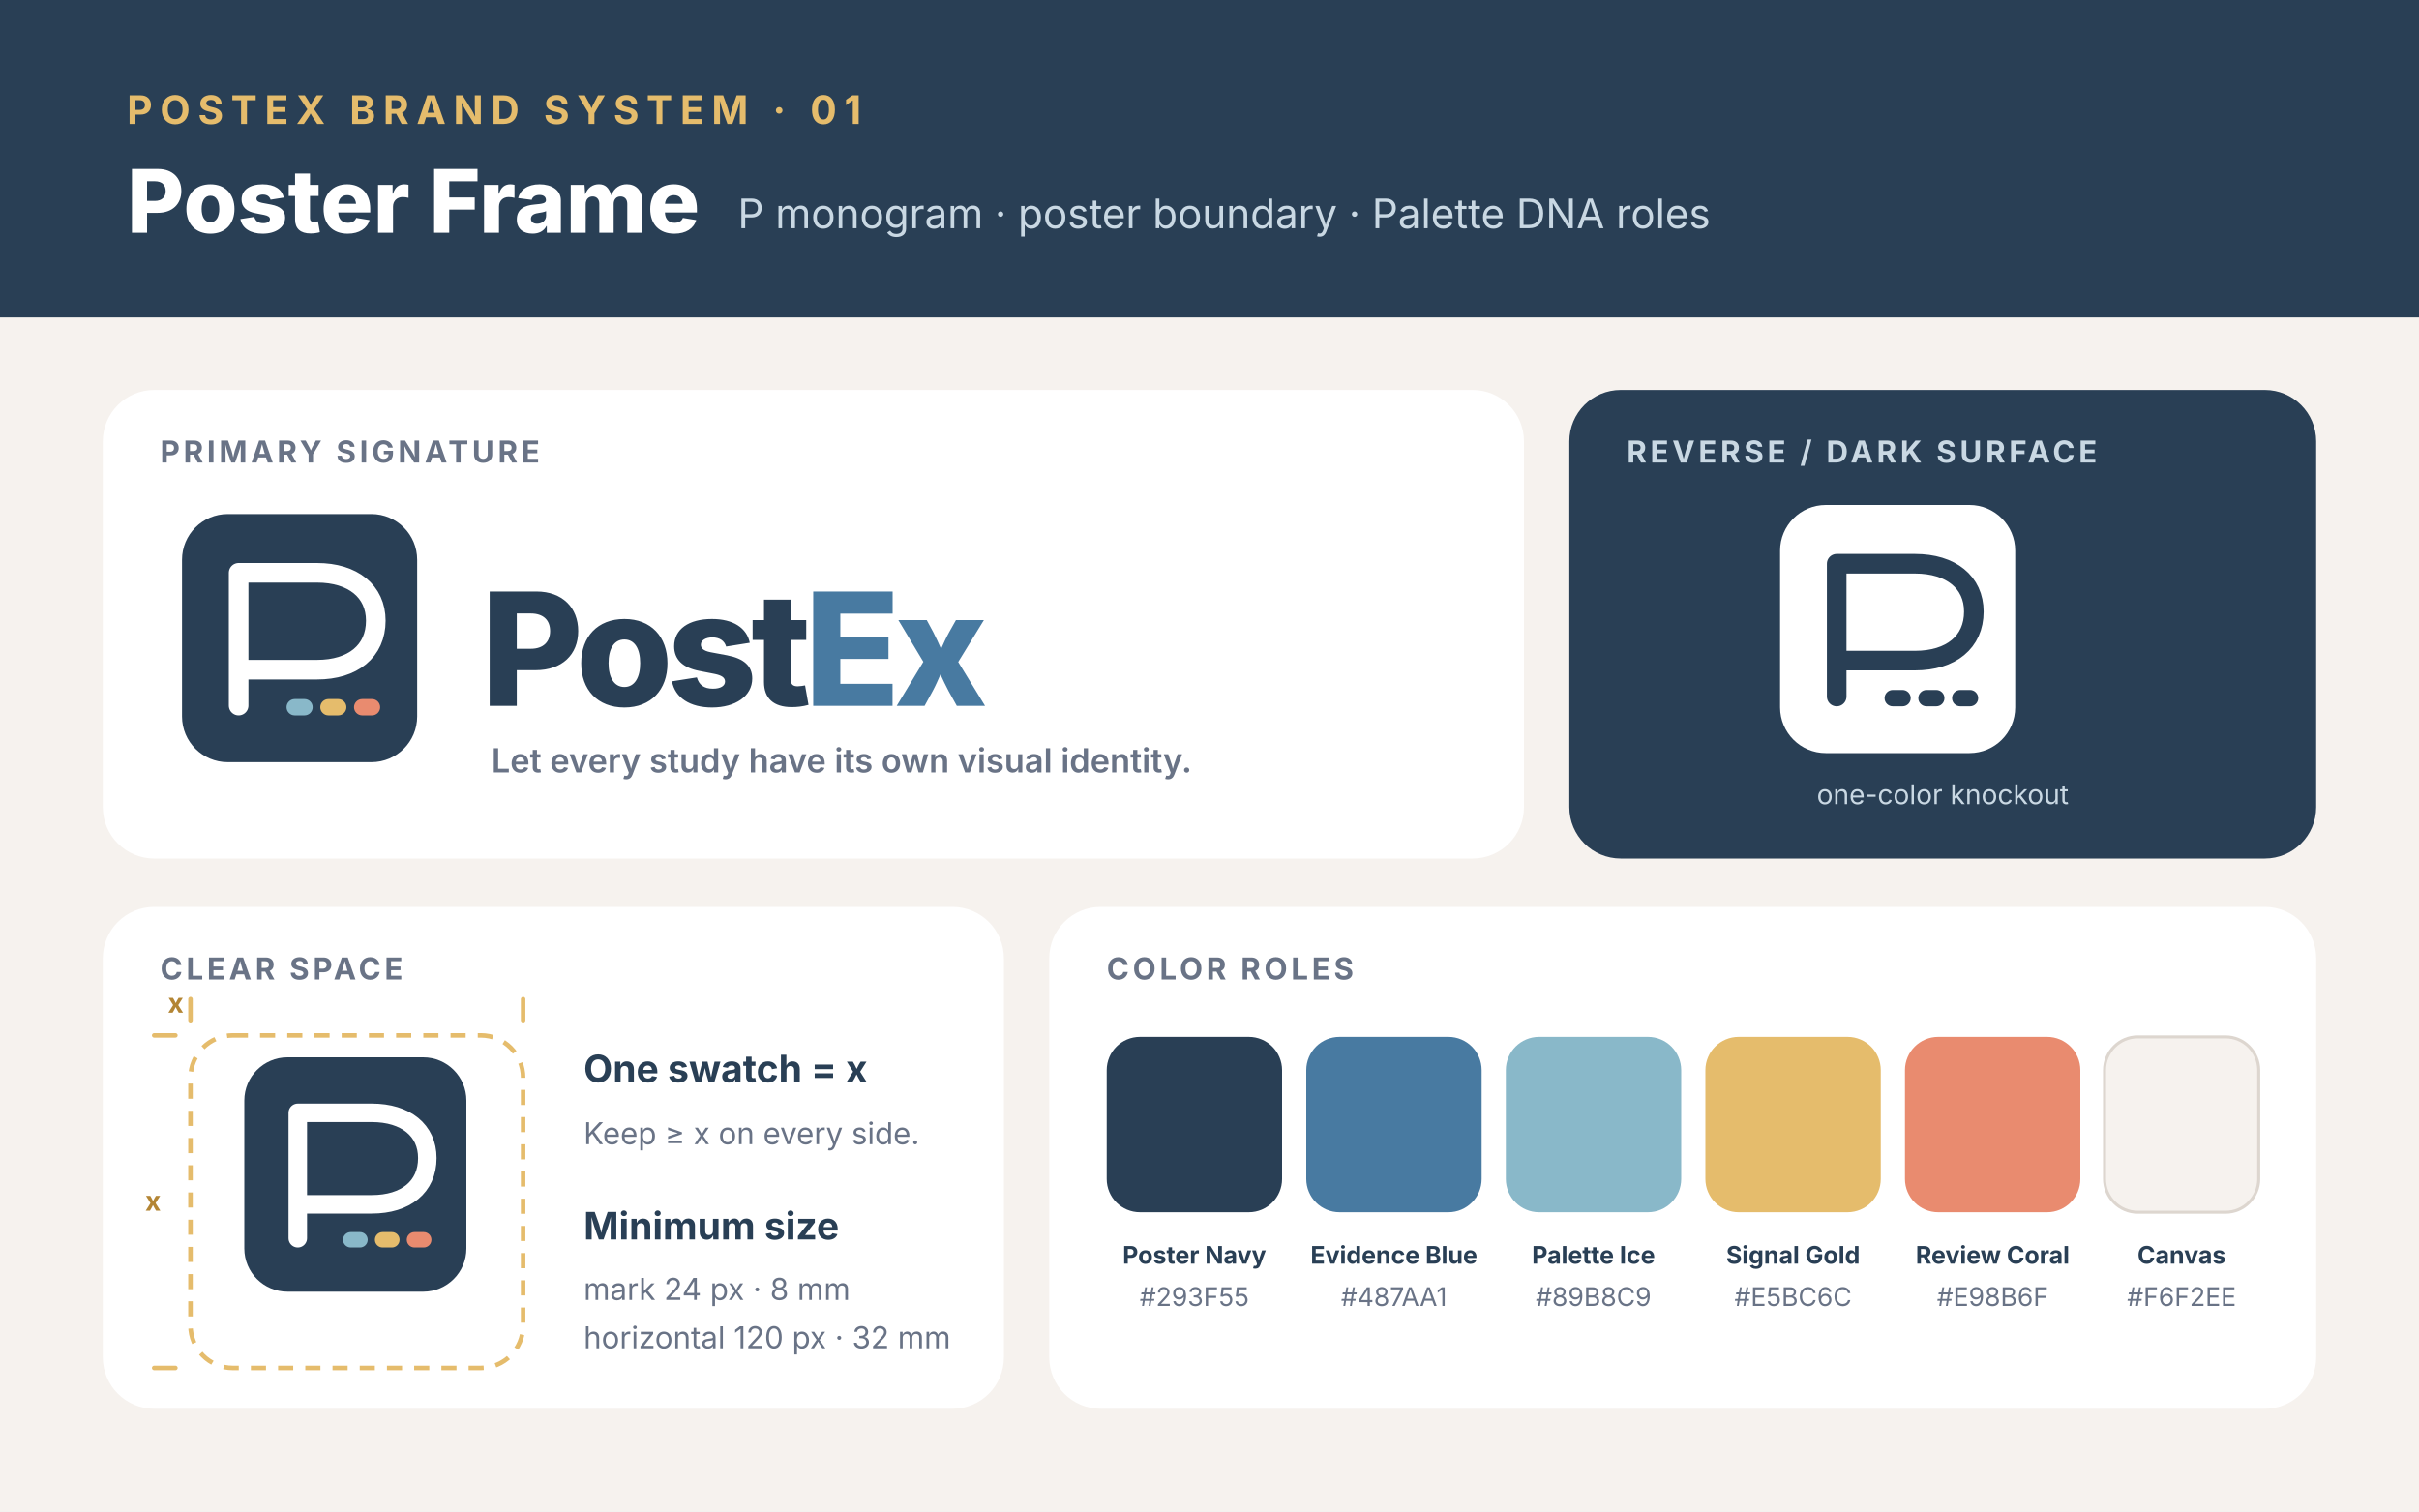
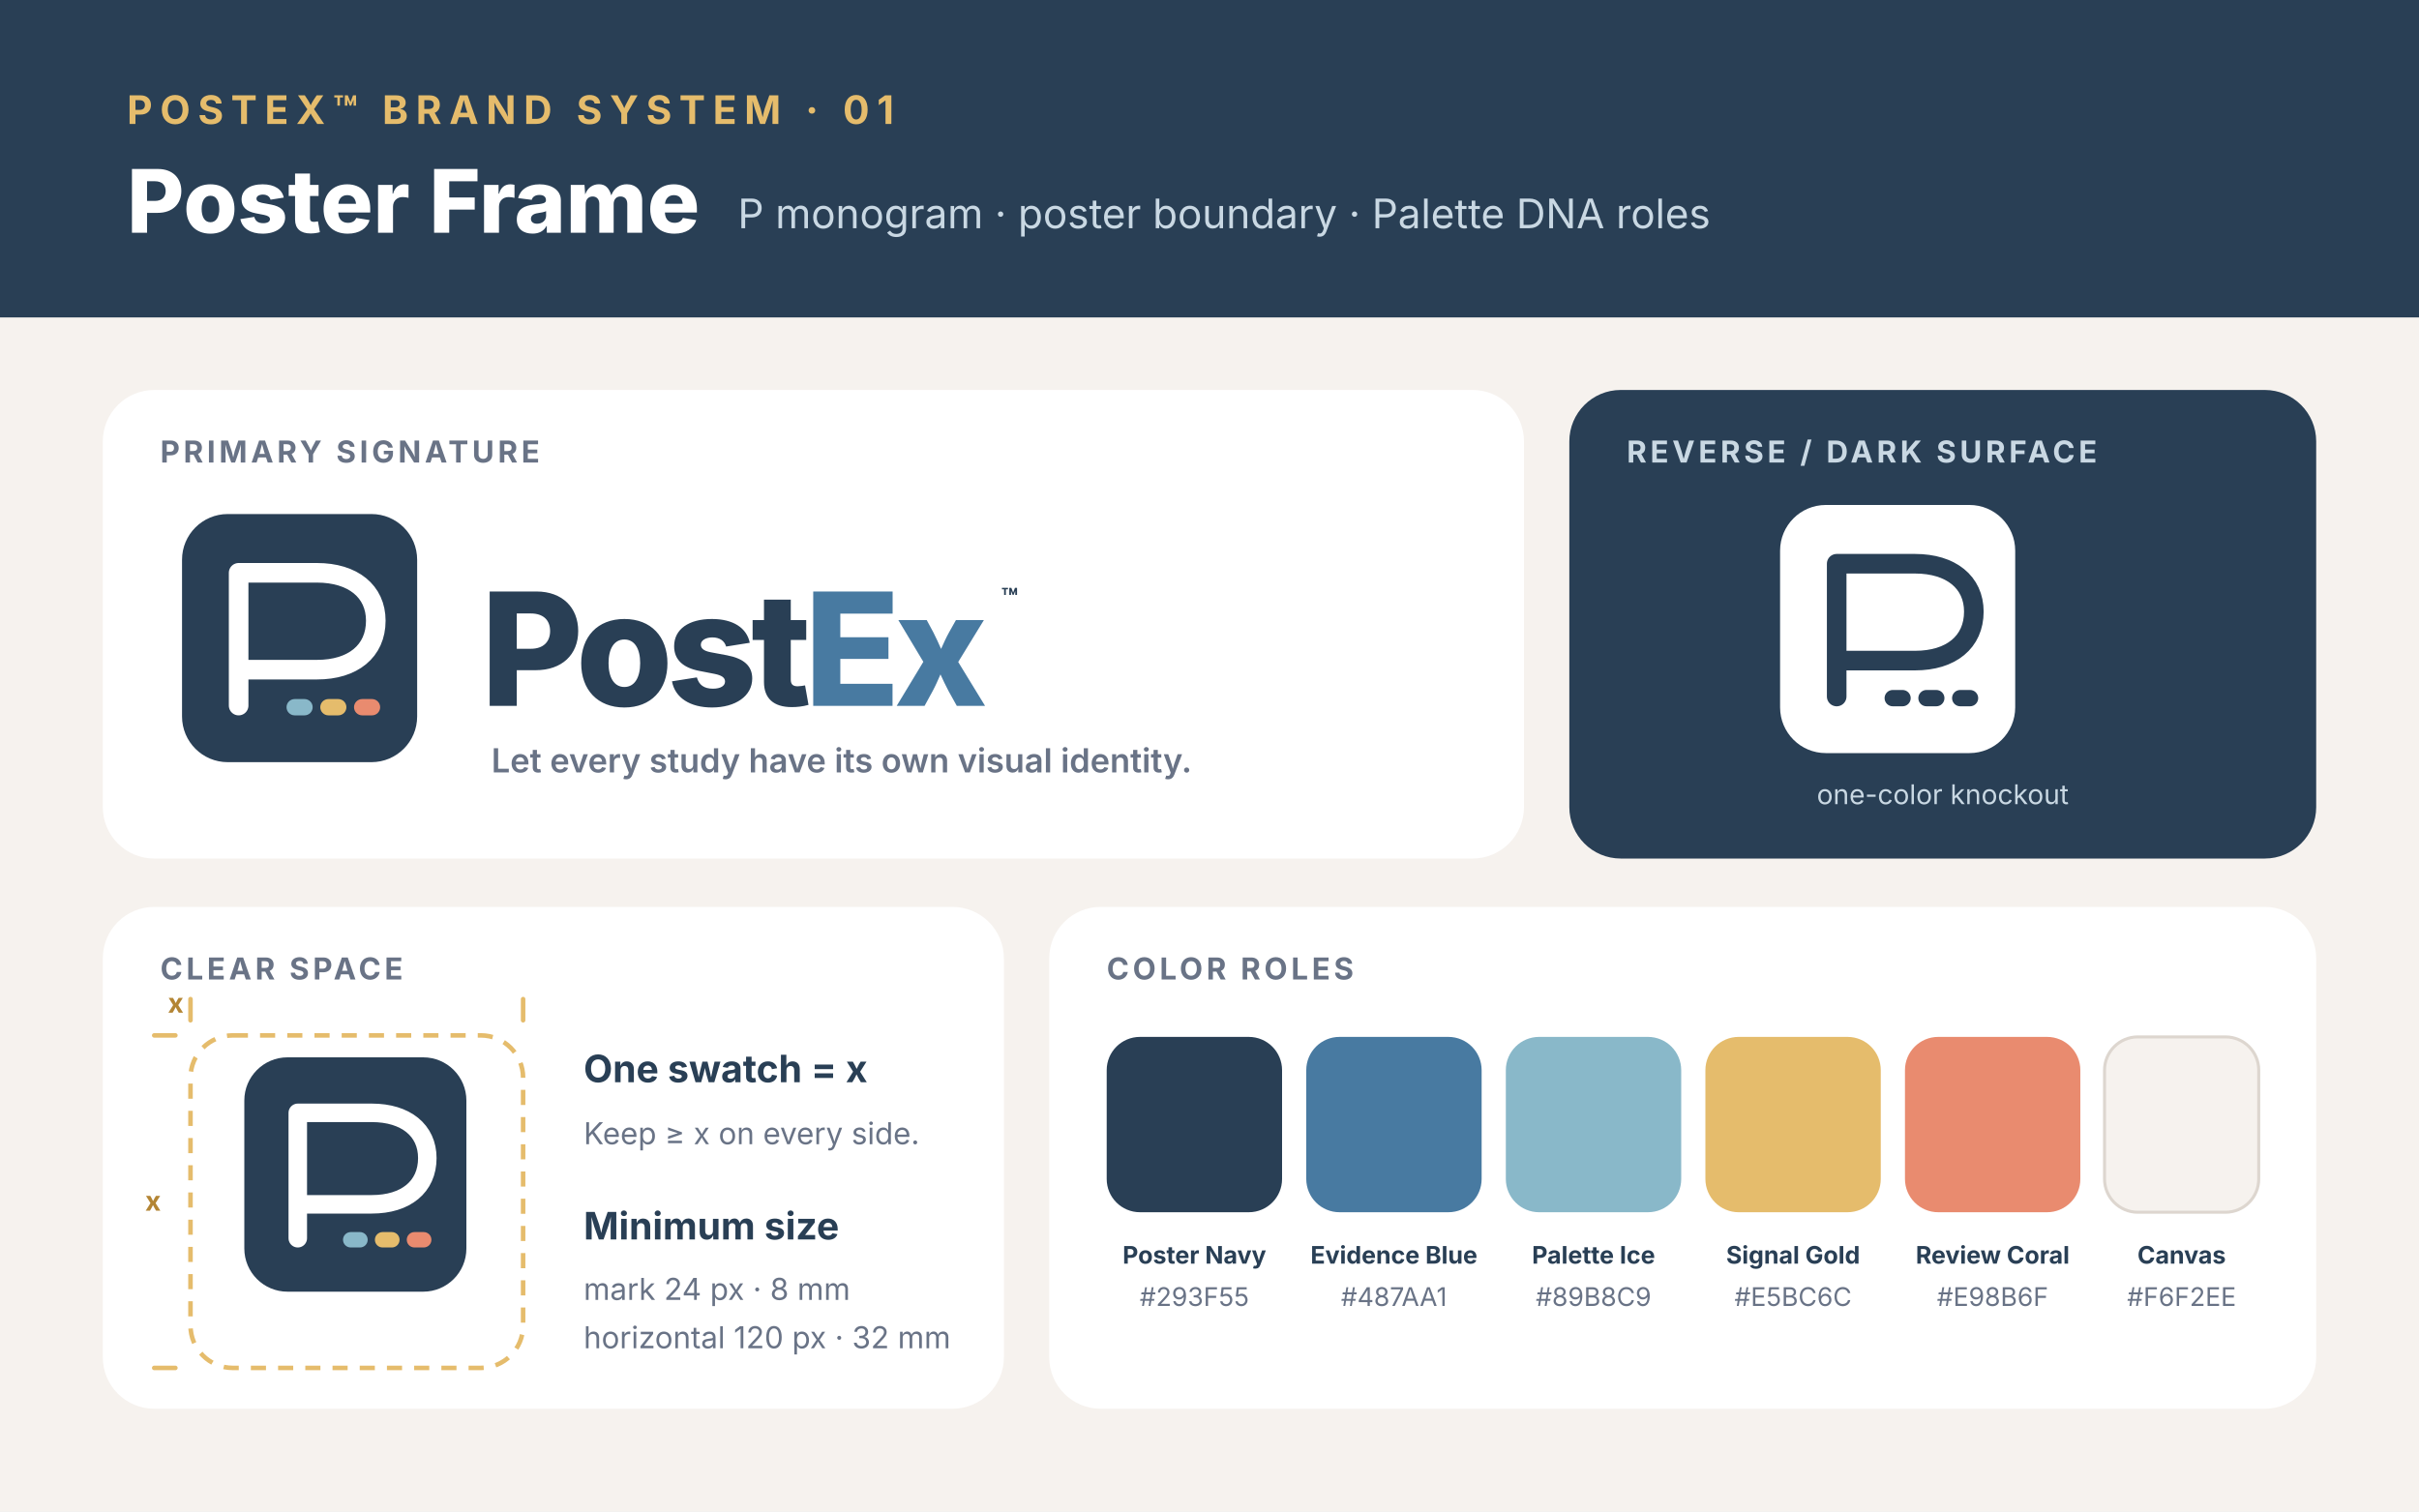
<svg xmlns="http://www.w3.org/2000/svg" width="1600" height="1000" viewBox="0 0 1600 1000" role="img" aria-labelledby="title desc">
  <rect width="1600" height="1000" fill="#F6F2EE" />
  <rect width="1600" height="210" fill="#293F55" />
-   <text x="84" y="82" fill="#E5BC6C" font-family="Inter, Arial, sans-serif" font-size="26" font-weight="700" letter-spacing="5">POSTEX BRAND SYSTEM · 01</text>
+   <text x="84" y="82" fill="#E5BC6C" font-family="Inter, Arial, sans-serif" font-size="26" font-weight="700" letter-spacing="5">POSTEX™ BRAND SYSTEM · 01</text>
  <text x="84" y="154" fill="#FFFFFF" font-family="Inter, Arial, sans-serif" font-size="58" font-weight="800">Poster Frame</text>
  <text x="488" y="151" fill="#C9D8E3" font-family="Inter, Arial, sans-serif" font-size="27">P monogram · poster boundary · Palette DNA roles</text>
  <rect x="68" y="258" width="940" height="310" rx="34" fill="#FFFFFF" />
  <text x="106" y="306" fill="#697386" font-family="Inter, Arial, sans-serif" font-size="20" font-weight="700" letter-spacing="2.4">PRIMARY SIGNATURE</text>
  <g transform="translate(106 330) scale(.72)">
    <rect x="20" y="14" width="216" height="228" rx="42" fill="#293F55" />
    <path d="M72 190V68h72c33 0 54 17 54 44 0 28-21 45-54 45H74" fill="none" stroke="#FFFFFF" stroke-width="18" stroke-linecap="round" stroke-linejoin="round" />
    <rect x="116" y="184" width="24" height="15" rx="7.5" fill="#89B8C9" />
    <rect x="147" y="184" width="24" height="15" rx="7.5" fill="#E5BC6C" />
    <rect x="178" y="184" width="24" height="15" rx="7.5" fill="#E98B6F" />
  </g>
  <text x="318" y="467" fill="#293F55" font-family="Inter, Arial, sans-serif" font-size="104" font-weight="800" letter-spacing="-4">Post</text>
  <text x="532" y="467" fill="#487AA1" font-family="Inter, Arial, sans-serif" font-size="104" font-weight="800" letter-spacing="-4">Ex</text>
+   <text x="662" y="402" fill="#293F55" font-family="Inter, Arial, sans-serif" font-size="18" font-weight="700">™</text>
  <text x="325" y="511" fill="#697386" font-family="Inter, Arial, sans-serif" font-size="22" font-weight="600">Let every study have its own visual identity.</text>
  <rect x="1038" y="258" width="494" height="310" rx="34" fill="#293F55" />
  <text x="1076" y="306" fill="#C9D8E3" font-family="Inter, Arial, sans-serif" font-size="20" font-weight="700" letter-spacing="2.4">REVERSE / DARK SURFACE</text>
  <g transform="translate(1163 324) scale(.72)">
    <defs>
      <mask id="reverse-cutouts">
        <rect width="256" height="256" fill="#FFFFFF" />
        <path d="M72 190V68h72c33 0 54 17 54 44 0 28-21 45-54 45H74" fill="none" stroke="#000000" stroke-width="18" stroke-linecap="round" stroke-linejoin="round" />
        <rect x="116" y="184" width="24" height="15" rx="7.5" fill="#000000" />
        <rect x="147" y="184" width="24" height="15" rx="7.5" fill="#000000" />
        <rect x="178" y="184" width="24" height="15" rx="7.5" fill="#000000" />
      </mask>
    </defs>
    <rect x="20" y="14" width="216" height="228" rx="42" fill="#FFFFFF" mask="url(#reverse-cutouts)" />
  </g>
  <text x="1285" y="532" text-anchor="middle" fill="#C9D8E3" font-family="Inter, Arial, sans-serif" font-size="18">one-color knockout</text>
  <rect x="68" y="600" width="596" height="332" rx="34" fill="#FFFFFF" />
  <text x="106" y="648" fill="#697386" font-family="Inter, Arial, sans-serif" font-size="20" font-weight="700" letter-spacing="2.4">CLEAR SPACE</text>
  <rect x="126" y="685" width="220" height="220" rx="28" fill="none" stroke="#E5BC6C" stroke-width="3" stroke-dasharray="10 8" />
  <g transform="translate(148 690) scale(.68)">
    <rect x="20" y="14" width="216" height="228" rx="42" fill="#293F55" />
    <path d="M72 190V68h72c33 0 54 17 54 44 0 28-21 45-54 45H74" fill="none" stroke="#FFFFFF" stroke-width="18" stroke-linecap="round" stroke-linejoin="round" />
    <rect x="116" y="184" width="24" height="15" rx="7.5" fill="#89B8C9" />
    <rect x="147" y="184" width="24" height="15" rx="7.5" fill="#E5BC6C" />
    <rect x="178" y="184" width="24" height="15" rx="7.5" fill="#E98B6F" />
  </g>
  <path d="M126 675v-14m220 14v-14M116 685h-14m14 220h-14" stroke="#E5BC6C" stroke-width="3" stroke-linecap="round" />
  <text x="111" y="670" fill="#B38534" font-family="Inter, Arial, sans-serif" font-size="18" font-weight="700">x</text>
  <text x="96" y="801" fill="#B38534" font-family="Inter, Arial, sans-serif" font-size="18" font-weight="700">x</text>
  <text x="386" y="716" fill="#293F55" font-family="Inter, Arial, sans-serif" font-size="25" font-weight="700">One swatch = x</text>
  <text x="386" y="757" fill="#697386" font-family="Inter, Arial, sans-serif" font-size="20">Keep ≥ x on every side.</text>
  <text x="386" y="820" fill="#293F55" font-family="Inter, Arial, sans-serif" font-size="25" font-weight="700">Minimum size</text>
  <text x="386" y="860" fill="#697386" font-family="Inter, Arial, sans-serif" font-size="20">mark 24 px · 8 mm</text>
  <text x="386" y="892" fill="#697386" font-family="Inter, Arial, sans-serif" font-size="20">horizontal 120 px · 32 mm</text>
  <rect x="694" y="600" width="838" height="332" rx="34" fill="#FFFFFF" />
  <text x="732" y="648" fill="#697386" font-family="Inter, Arial, sans-serif" font-size="20" font-weight="700" letter-spacing="2.4">COLOR ROLES</text>
  <g font-family="Inter, Arial, sans-serif">
    <rect x="732" y="686" width="116" height="116" rx="22" fill="#293F55" />
    <text x="790" y="836" text-anchor="middle" fill="#293F55" font-size="16" font-weight="700">Poster Navy</text>
    <text x="790" y="864" text-anchor="middle" fill="#697386" font-size="17">#293F55</text>
    <rect x="864" y="686" width="116" height="116" rx="22" fill="#487AA1" />
    <text x="922" y="836" text-anchor="middle" fill="#293F55" font-size="16" font-weight="700">Evidence Blue</text>
    <text x="922" y="864" text-anchor="middle" fill="#697386" font-size="17">#487AA1</text>
    <rect x="996" y="686" width="116" height="116" rx="22" fill="#89B8C9" />
    <text x="1054" y="836" text-anchor="middle" fill="#293F55" font-size="16" font-weight="700">Palette Ice</text>
    <text x="1054" y="864" text-anchor="middle" fill="#697386" font-size="17">#89B8C9</text>
    <rect x="1128" y="686" width="116" height="116" rx="22" fill="#E5BC6C" />
    <text x="1186" y="836" text-anchor="middle" fill="#293F55" font-size="16" font-weight="700">Signal Gold</text>
    <text x="1186" y="864" text-anchor="middle" fill="#697386" font-size="17">#E5BC6C</text>
    <rect x="1260" y="686" width="116" height="116" rx="22" fill="#E98B6F" />
    <text x="1318" y="836" text-anchor="middle" fill="#293F55" font-size="16" font-weight="700">Review Coral</text>
    <text x="1318" y="864" text-anchor="middle" fill="#697386" font-size="17">#E98B6F</text>
    <rect x="1392" y="686" width="102" height="116" rx="22" fill="#F6F2EE" stroke="#DDD6CF" stroke-width="2" />
    <text x="1443" y="836" text-anchor="middle" fill="#293F55" font-size="16" font-weight="700">Canvas</text>
    <text x="1443" y="864" text-anchor="middle" fill="#697386" font-size="17">#F6F2EE</text>
  </g>
</svg>
